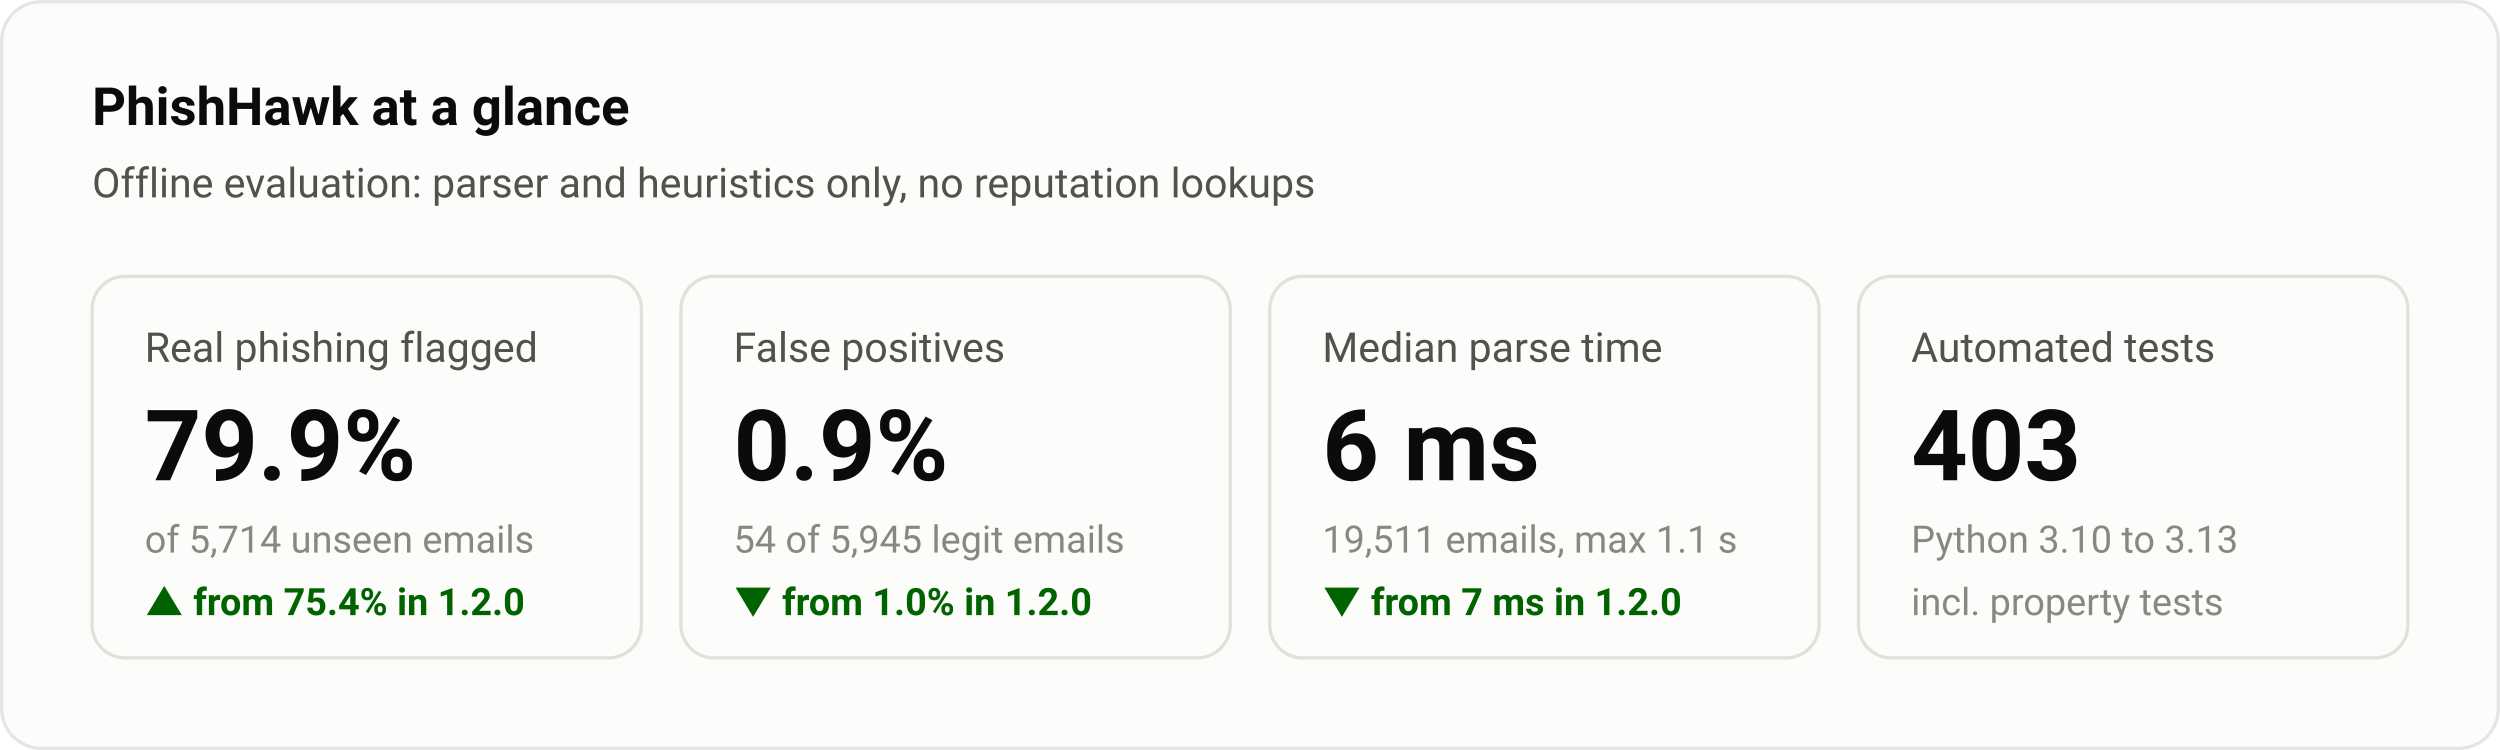
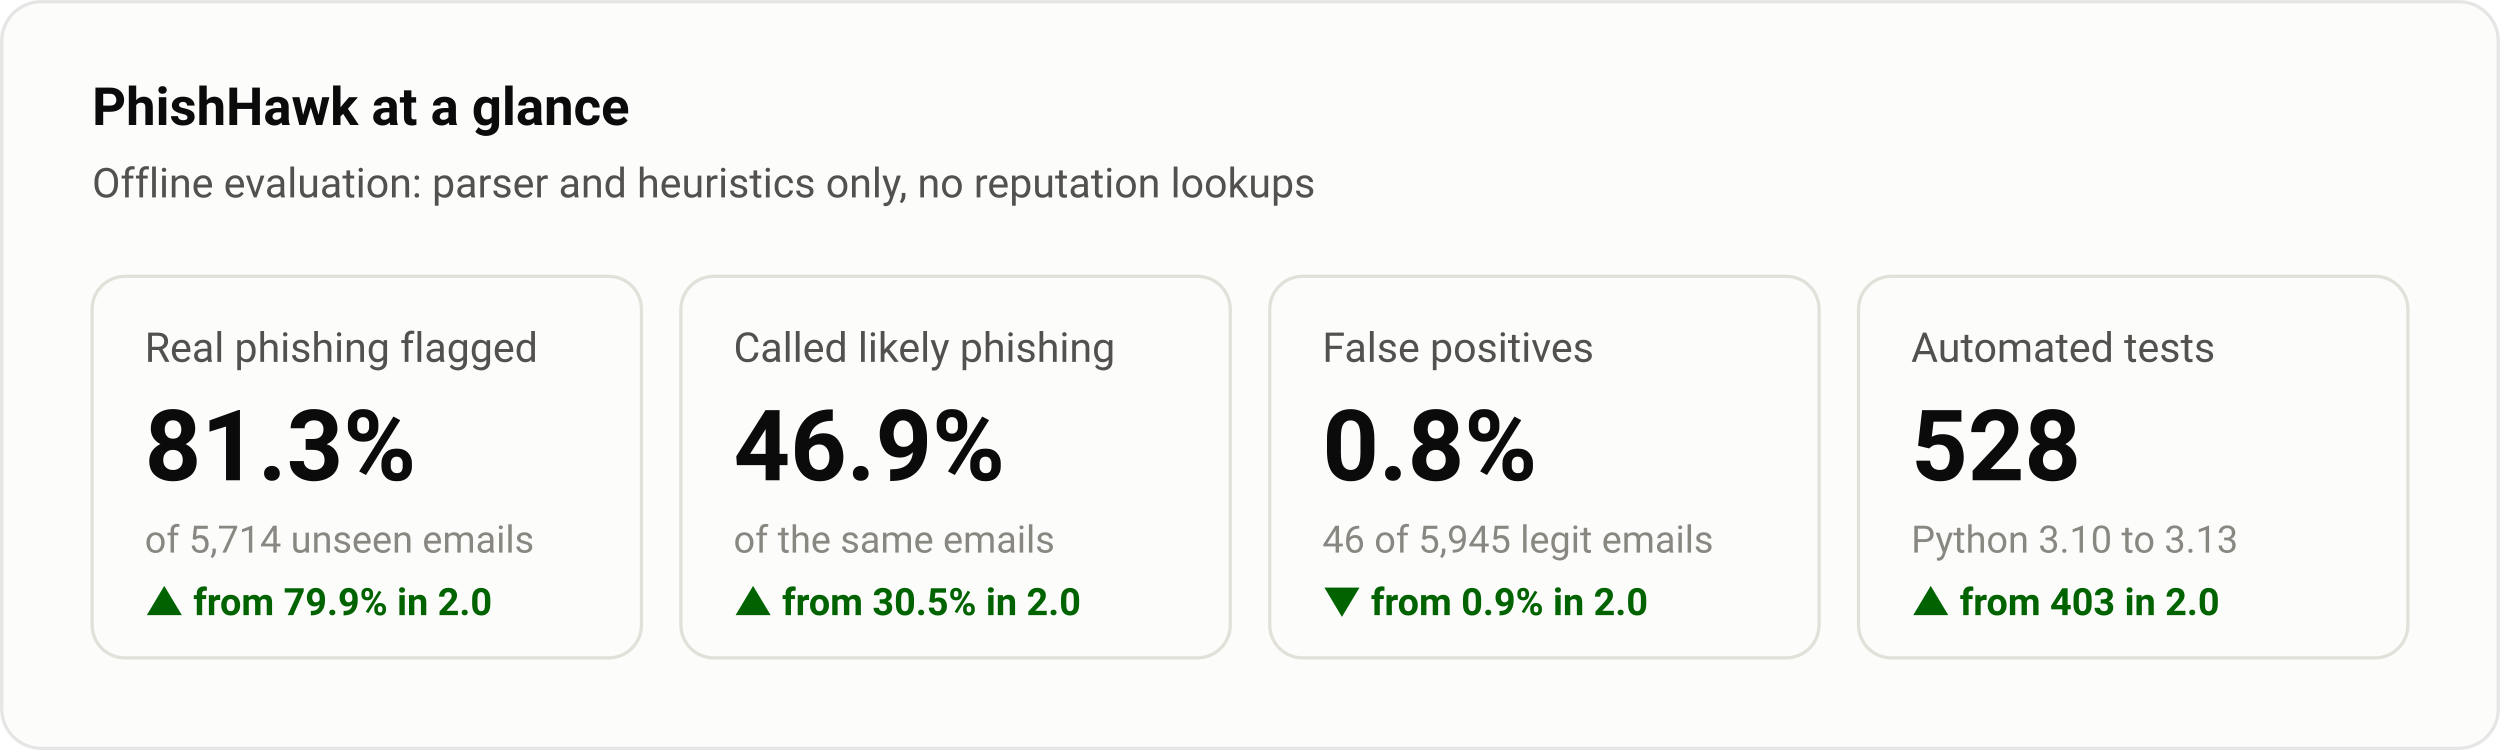
<svg xmlns="http://www.w3.org/2000/svg" width="760" height="228" viewBox="0 0 760 228" font-family="system-ui,-apple-system,'Segoe UI',Roboto,sans-serif" role="img" aria-label="PhishHawk at a glance">
  <rect x="0.5" y="0.5" width="759" height="227" rx="12" fill="#fcfcfb" stroke="rgba(11,11,11,0.10)" />
  <text x="28.0" y="38.0" fill="#0b0b0b" font-size="16" font-weight="600" text-anchor="start">PhishHawk at a glance</text>
  <text x="28.0" y="60.0" fill="#52514e" font-size="12.5" font-weight="400" text-anchor="start">Offline evaluation: parser and heuristics only, no reputation lookups</text>
  <rect x="28.0" y="84" width="167.0" height="116" rx="10" fill="none" stroke="#e1e0d9" />
  <text x="44.0" y="110.0" fill="#52514e" font-size="12.5" font-weight="400" text-anchor="start">Real phishing flagged</text>
-   <text x="44.0" y="146.0" fill="#0b0b0b" font-size="30" font-weight="600" text-anchor="start">79.9%</text>
+   <text x="44.0" y="146.0" fill="#0b0b0b" font-size="30" font-weight="600" text-anchor="start">81.3%</text>
  <text x="44.0" y="168.0" fill="#898781" font-size="11.5" font-weight="400" text-anchor="start">of 5,714 unseen emails</text>
-   <text x="44.0" y="187.0" fill="#006300" font-size="11.5" font-weight="600" text-anchor="start">▲ from 75.4% in 1.2.0</text>
+   <text x="44.0" y="187.0" fill="#006300" font-size="11.5" font-weight="600" text-anchor="start">▲ from 79.9% in 2.0</text>
  <rect x="207.0" y="84" width="167.0" height="116" rx="10" fill="none" stroke="#e1e0d9" />
-   <text x="223.0" y="110.0" fill="#52514e" font-size="12.5" font-weight="400" text-anchor="start">False positives</text>
-   <text x="223.0" y="146.0" fill="#0b0b0b" font-size="30" font-weight="600" text-anchor="start">0.9%</text>
-   <text x="223.0" y="168.0" fill="#898781" font-size="11.5" font-weight="400" text-anchor="start">54 of 5,945 legit emails</text>
-   <text x="223.0" y="187.0" fill="#006300" font-size="11.5" font-weight="600" text-anchor="start">▼ from 1.0% in 1.2.0</text>
+   <text x="223.0" y="110.0" fill="#52514e" font-size="12.5" font-weight="400" text-anchor="start">Called likely phishing</text>
+   <text x="223.0" y="146.0" fill="#0b0b0b" font-size="30" font-weight="600" text-anchor="start">46.9%</text>
+   <text x="223.0" y="168.0" fill="#898781" font-size="11.5" font-weight="400" text-anchor="start">of the same emails</text>
+   <text x="223.0" y="187.0" fill="#006300" font-size="11.5" font-weight="600" text-anchor="start">▲ from 30.5% in 2.0</text>
  <rect x="386.0" y="84" width="167.0" height="116" rx="10" fill="none" stroke="#e1e0d9" />
-   <text x="402.0" y="110.0" fill="#52514e" font-size="12.5" font-weight="400" text-anchor="start">Median parse time</text>
-   <text x="402.0" y="146.0" fill="#0b0b0b" font-size="30" font-weight="600" text-anchor="start">6 ms</text>
-   <text x="402.0" y="168.0" fill="#898781" font-size="11.5" font-weight="400" text-anchor="start">19,511 emails, max 1.1 s</text>
-   <text x="402.0" y="187.0" fill="#006300" font-size="11.5" font-weight="600" text-anchor="start">▼ from 7 ms in 1.2.0</text>
+   <text x="402.0" y="110.0" fill="#52514e" font-size="12.5" font-weight="400" text-anchor="start">False positives</text>
+   <text x="402.0" y="146.0" fill="#0b0b0b" font-size="30" font-weight="600" text-anchor="start">0.8%</text>
+   <text x="402.0" y="168.0" fill="#898781" font-size="11.5" font-weight="400" text-anchor="start">46 of 5,945 legit emails</text>
+   <text x="402.0" y="187.0" fill="#006300" font-size="11.5" font-weight="600" text-anchor="start">▼ from 0.9% in 2.0</text>
  <rect x="565.0" y="84" width="167.0" height="116" rx="10" fill="none" stroke="#e1e0d9" />
  <text x="581.0" y="110.0" fill="#52514e" font-size="12.5" font-weight="400" text-anchor="start">Automated tests</text>
-   <text x="581.0" y="146.0" fill="#0b0b0b" font-size="30" font-weight="600" text-anchor="start">403</text>
+   <text x="581.0" y="146.0" fill="#0b0b0b" font-size="30" font-weight="600" text-anchor="start">528</text>
  <text x="581.0" y="168.0" fill="#898781" font-size="11.5" font-weight="400" text-anchor="start">Python 3.10 to 3.13</text>
-   <text x="581.0" y="187.0" fill="#898781" font-size="11.5" font-weight="400" text-anchor="start">incl. property tests</text>
+   <text x="581.0" y="187.0" fill="#006300" font-size="11.5" font-weight="600" text-anchor="start">▲ from 403 in 2.0</text>
</svg>
